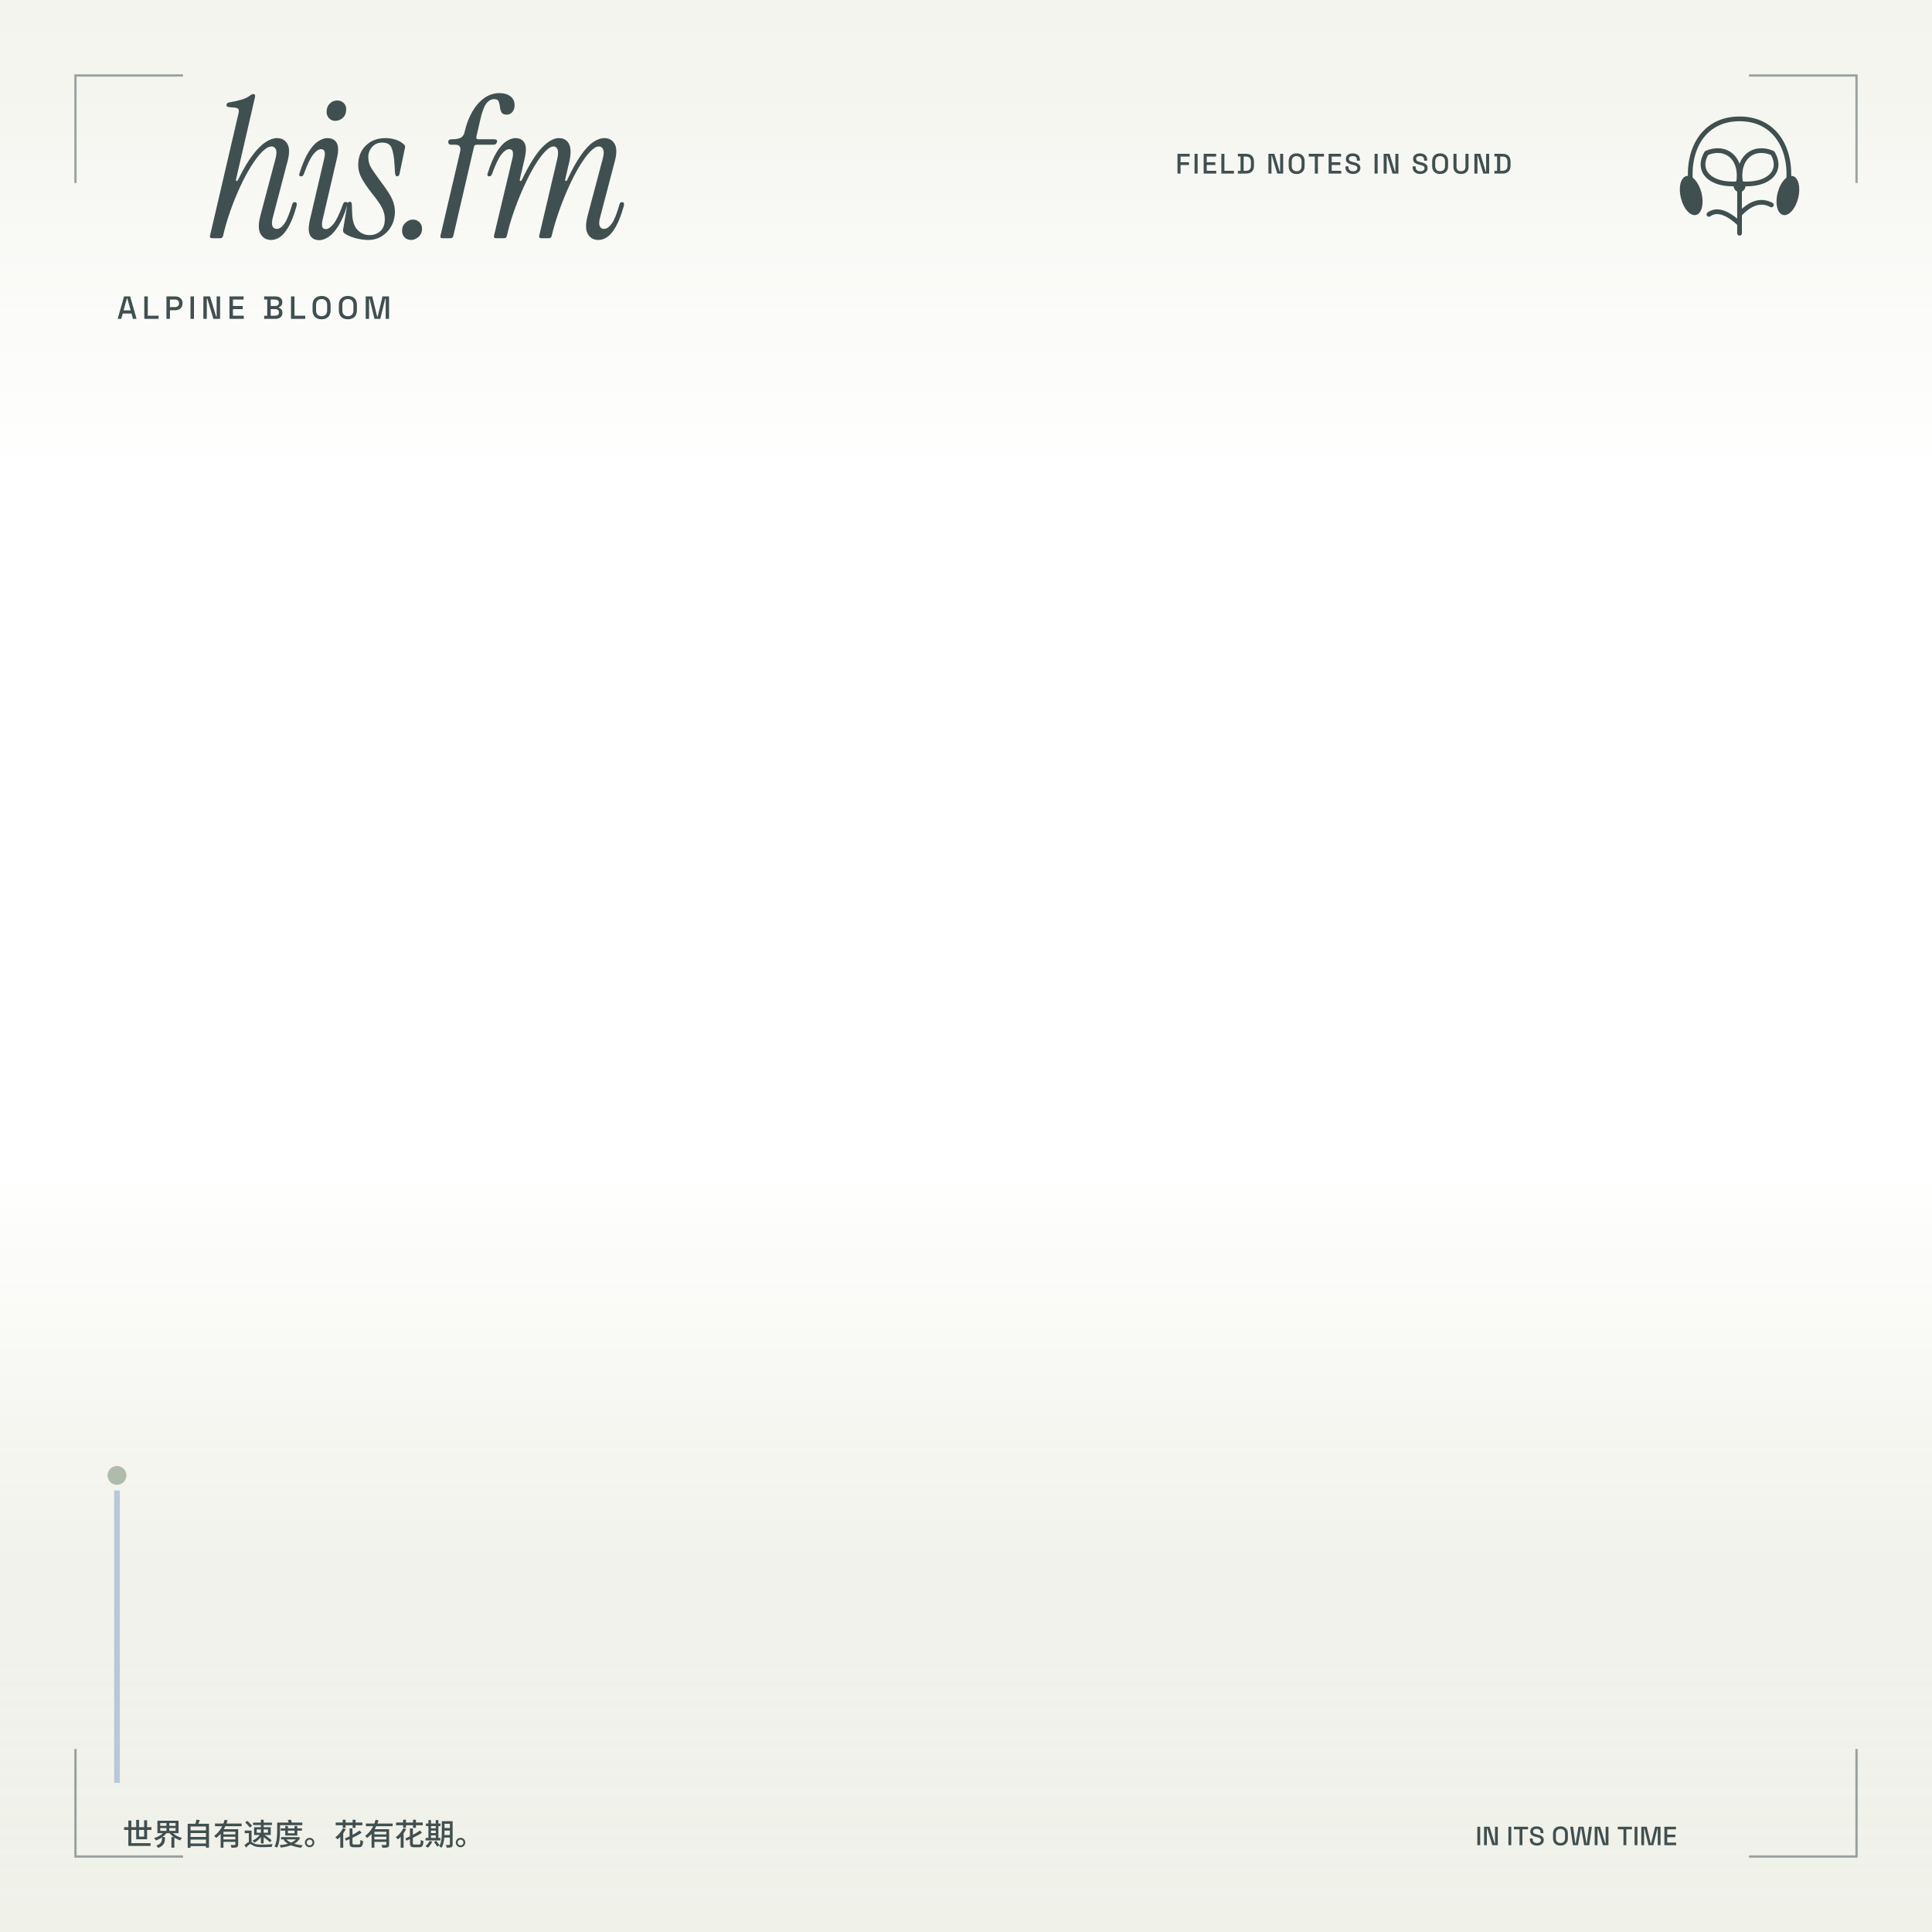
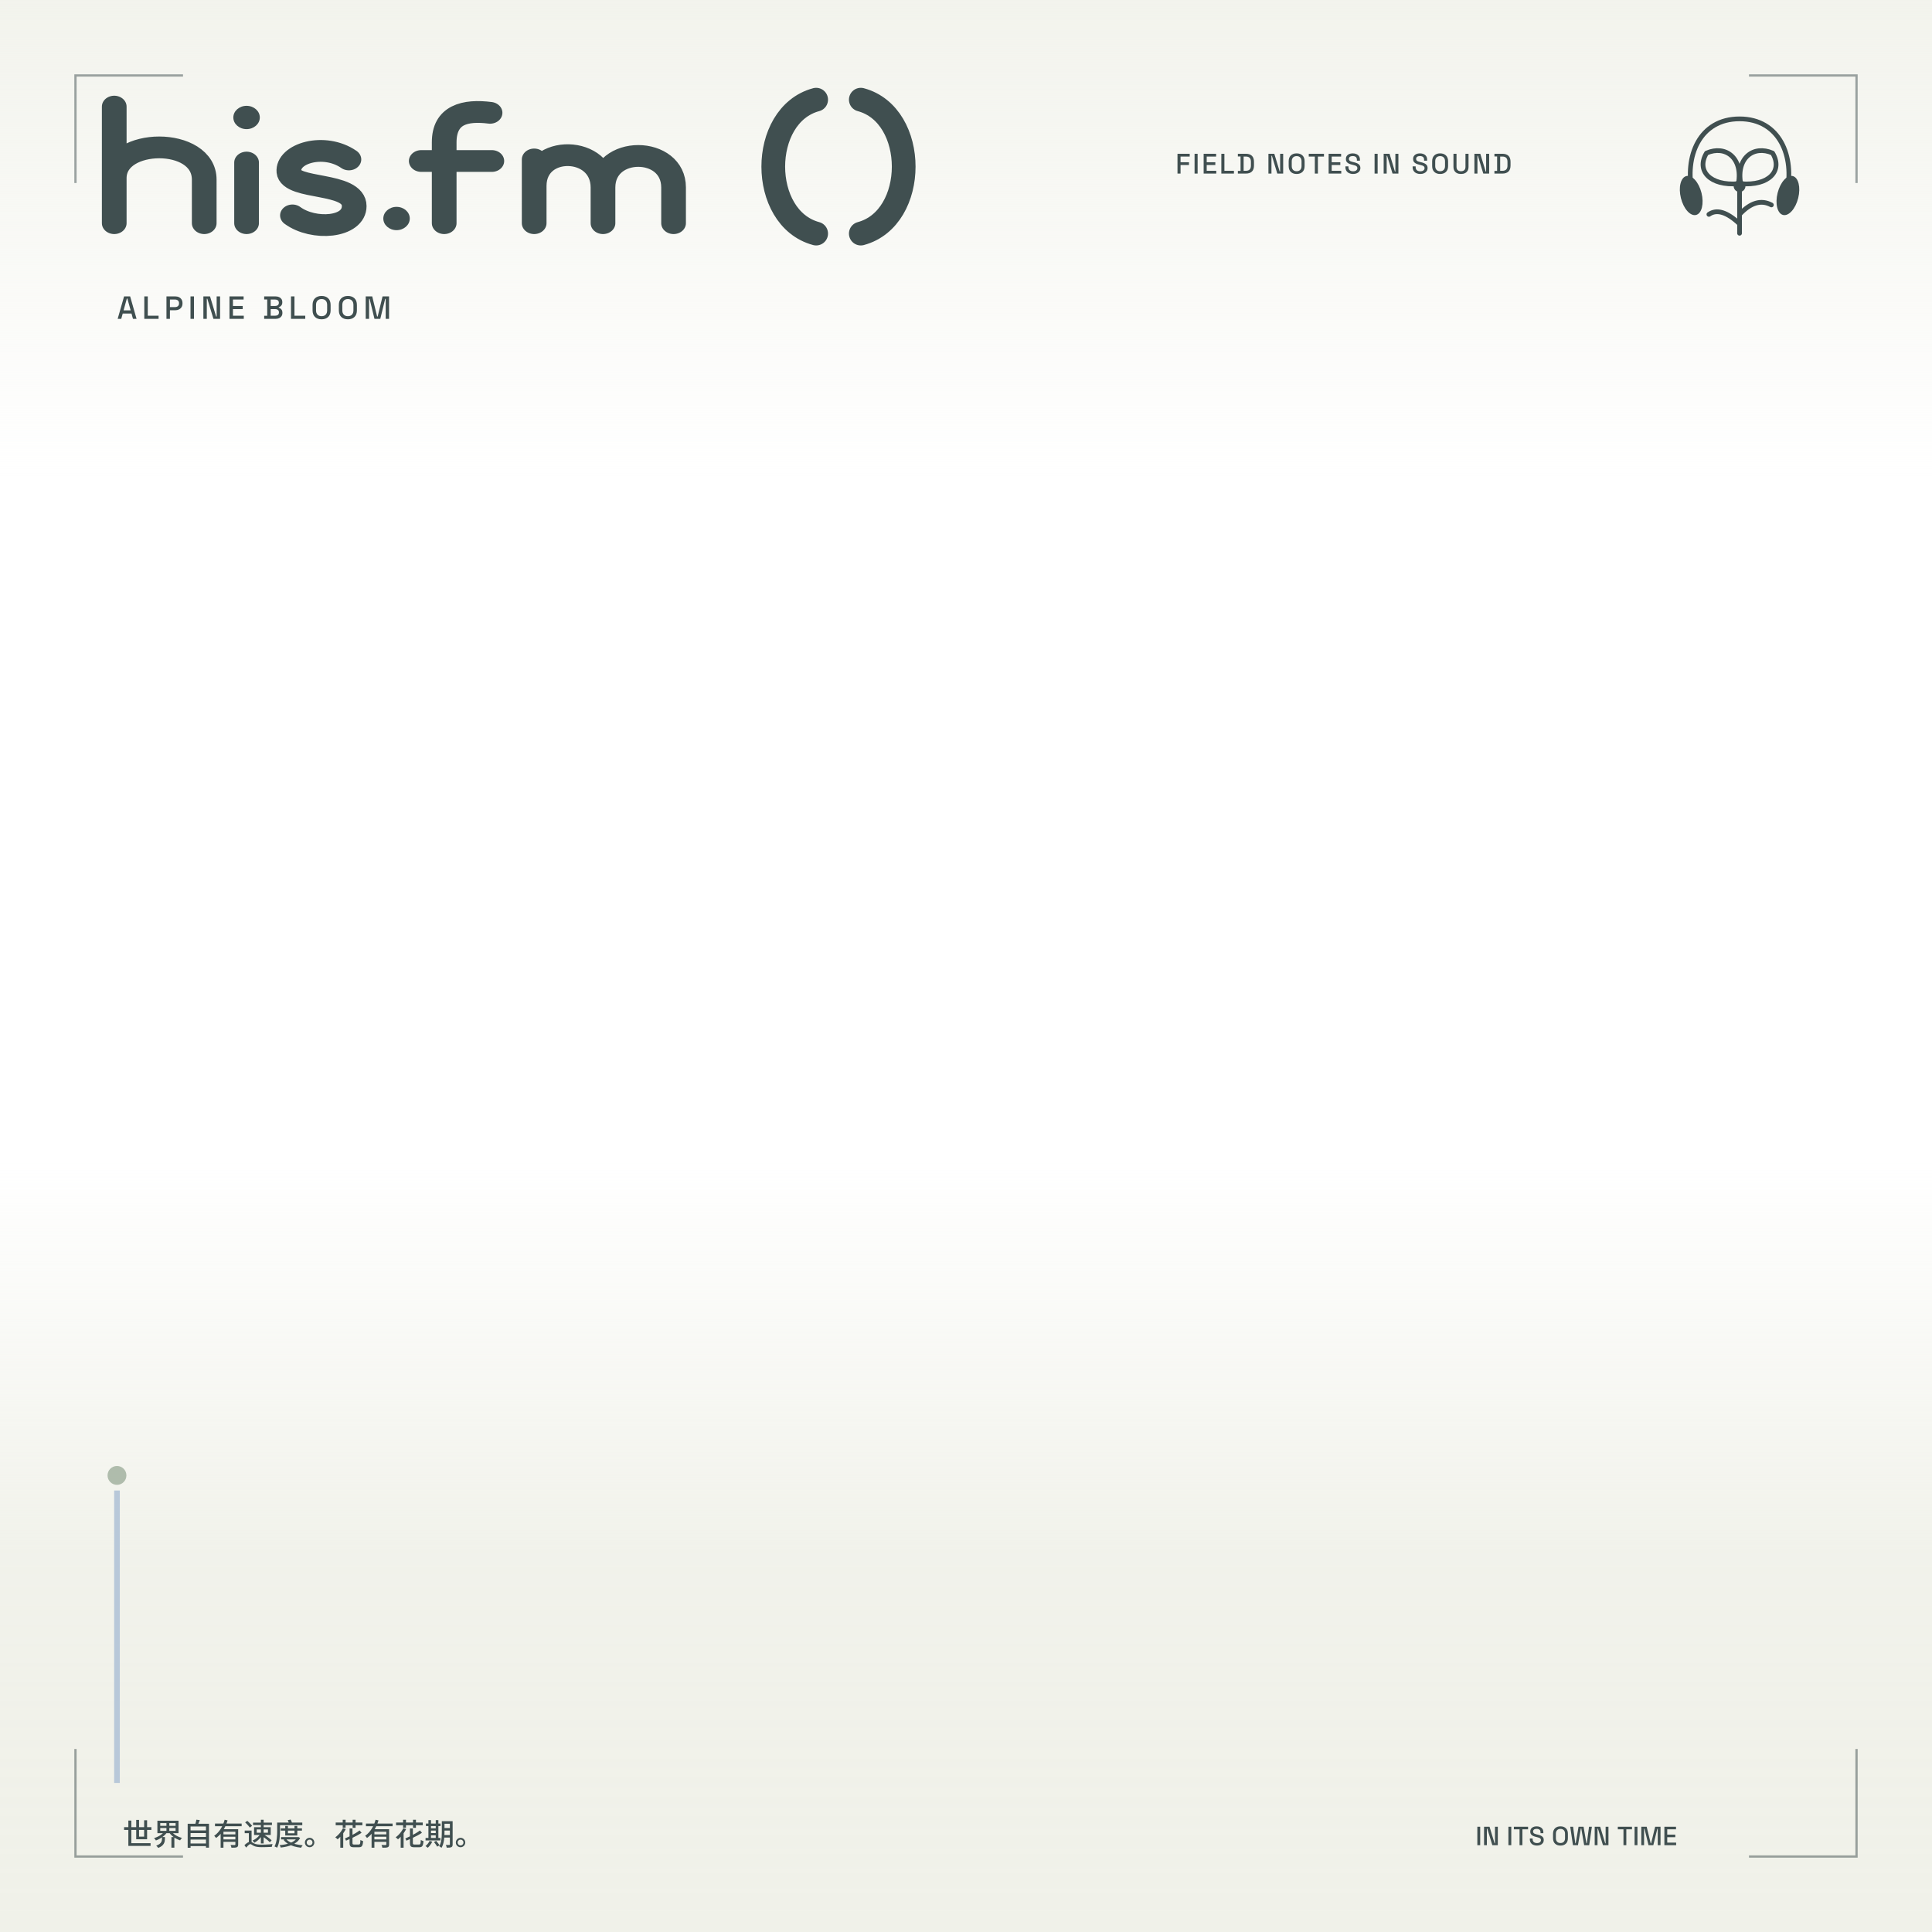
<svg xmlns="http://www.w3.org/2000/svg" width="1600" height="1600" viewBox="0 0 1024 1024" role="img" aria-label="his.fm cover frame">
  <defs>
    <linearGradient id="alpine-mist" x1="0" y1="0" x2="0" y2="1">
      <stop stop-color="#F0F1E9" stop-opacity=".86" />
      <stop offset=".25" stop-color="#F0F1E9" stop-opacity="0" />
      <stop offset=".6" stop-color="#F0F1E9" stop-opacity="0" />
      <stop offset=".8" stop-color="#F0F1E9" stop-opacity=".92" />
      <stop offset="1" stop-color="#F0F1E9" />
    </linearGradient>
  </defs>
  <rect width="1024" height="1024" fill="url(#alpine-mist)" />
  <path d="M40 97V40H97M927 40H984V97M40 927V984H97M927 984H984V927" stroke="#404F50" stroke-opacity=".5" fill="none" stroke-width="1.2" />
-   <g transform="translate(54 41) scale(0.5566667)">
-     <path fill="#404F50" transform="matrix(0.1846966 0 0 -0.1846966 101.6716 153.153)" d="M322 -9Q286 -9 268.0 21.0Q250 51 266 114L343 404Q354 443 346.5 458.0Q339 473 325 473Q303 473 275.5 445.5Q248 418 218.5 370.5Q189 323 161.5 263.5Q134 204 111.0 138.5Q88 73 74 11Q71 0 60 0H18Q4 0 7 13L153 640Q158 658 153.5 665.0Q149 672 135 673L105 676Q90 677 92 689Q94 698 106 700Q142 706 170.0 714.5Q198 723 215 737Q223 743 230 743Q242 743 239 728L141 303Q140 296 144.0 295.0Q148 294 151 300Q191 382 227.0 429.0Q263 476 294.5 496.0Q326 516 352 516Q389 516 406.0 486.0Q423 456 406 394L330 104Q323 76 329.0 62.0Q335 48 351 48Q371 48 390.0 74.5Q409 101 431 175Q434 186 444 186Q452 186 453.5 180.0Q455 174 453 166Q434 98 412.0 59.5Q390 21 367.5 6.0Q345 -9 322 -9ZM652.0 605Q633.0 605 620.5 618.5Q608.0 632 608.0 651Q608.0 678 624.5 694.0Q641.0 710 662.0 710Q682.0 710 695.5 697.5Q709.0 685 709.0 665Q709.0 637 692.0 621.0Q675.0 605 652.0 605ZM570.0 -10Q537.0 -10 523.0 14.5Q509.0 39 522.0 95L596.0 412Q601.0 434 597.5 446.5Q594.0 459 579.0 459Q561.0 459 539.5 432.5Q518.0 406 491.0 332Q487.0 319 477.0 319Q462.0 319 469.0 337Q491.0 406 515.5 445.0Q540.0 484 565.0 500.0Q590.0 516 611.0 516Q646.0 516 660.0 491.5Q674.0 467 661.0 411L587.0 94Q582.0 72 585.5 59.5Q589.0 47 604.0 47Q622.0 47 643.5 73.5Q665.0 100 692.0 174Q696.0 187 706.0 187Q721.0 187 714.0 169Q693.0 101 667.5 61.5Q642.0 22 617.0 6.0Q592.0 -10 570.0 -10ZM824.0 -9Q791.0 -9 754.5 1.0Q718.0 11 699.0 26Q692.0 32 693.0 44L715.0 175Q717.0 188 727.0 188Q738.0 188 738.0 174L740.0 126Q742.0 69 767.5 42.5Q793.0 16 830.0 16Q862.0 16 885.0 36.5Q908.0 57 908.0 97Q908.0 120 901.0 139.5Q894.0 159 879.0 181.5Q864.0 204 838.0 236Q804.0 280 787.5 311.5Q771.0 343 771.0 377Q771.0 440 810.5 478.0Q850.0 516 911.0 516Q938.0 516 963.5 508.0Q989.0 500 1006.0 484Q1015.0 477 1012.0 466L984.0 332Q981.0 319 972.0 319Q963.0 319 961.0 333L958.0 381Q954.0 441 942.5 467.0Q931.0 493 895.0 493Q863.0 493 843.0 471.0Q823.0 449 823.0 418Q823.0 385 841.0 357.5Q859.0 330 890.0 288Q931.0 234 945.5 202.0Q960.0 170 960.0 137Q960.0 95 941.5 62.0Q923.0 29 892.0 10.0Q861.0 -9 824.0 -9ZM1044.0 -9Q1023.0 -9 1010.0 4.5Q997.0 18 997.0 38Q997.0 64 1015.0 80.0Q1033.0 96 1053.0 96Q1073.0 96 1086.5 82.5Q1100.0 69 1100.0 49Q1100.0 23 1082.0 7.0Q1064.0 -9 1044.0 -9ZM1205.0 0Q1192.0 0 1195.0 13L1296.0 445Q1305.0 482 1272.0 482H1251.0Q1235.0 482 1235.0 496Q1235.0 510 1253.0 510Q1284.0 510 1299.5 518.0Q1315.0 526 1320.0 550Q1333.0 607 1358.5 651.5Q1384.0 696 1420.0 722.0Q1456.0 748 1499.0 748Q1534.0 748 1555.5 731.5Q1577.0 715 1577.0 686Q1577.0 664 1565.5 650.5Q1554.0 637 1537.0 637Q1516.0 637 1509.5 649.0Q1503.0 661 1501.5 677.0Q1500.0 693 1495.0 705.0Q1490.0 717 1472.0 717Q1449.0 717 1431.5 694.5Q1414.0 672 1400.0 610L1380.0 523Q1377.0 510 1391.0 510H1471.0Q1490.0 510 1486.0 496Q1483.0 482 1468.0 482H1381.0Q1371.0 482 1368.0 472L1261.0 11Q1258.0 0 1247.0 0ZM2009.0 -9Q1973.0 -9 1955.0 21.0Q1937.0 51 1953.0 114L2030.0 404Q2041.0 443 2033.5 458.0Q2026.0 473 2012.0 473Q1992.0 473 1966.0 445.5Q1940.0 418 1911.5 371.0Q1883.0 324 1856.0 264.0Q1829.0 204 1806.0 139.0Q1783.0 74 1768.0 11Q1765.0 0 1754.0 0H1715.0Q1701.0 0 1704.0 13L1796.0 404Q1805.0 443 1798.5 458.0Q1792.0 473 1778.0 473Q1759.0 473 1733.0 445.5Q1707.0 418 1679.0 371.0Q1651.0 324 1624.0 264.0Q1597.0 204 1574.0 139.0Q1551.0 74 1537.0 11Q1534.0 0 1523.0 0H1482.0Q1468.0 0 1471.0 13L1566.0 412Q1571.0 434 1567.5 446.5Q1564.0 459 1549.0 459Q1531.0 459 1509.5 432.5Q1488.0 406 1461.0 332Q1457.0 319 1447.0 319Q1432.0 319 1439.0 337Q1461.0 406 1485.5 445.0Q1510.0 484 1535.0 500.0Q1560.0 516 1581.0 516Q1614.0 516 1628.0 491.5Q1642.0 467 1629.0 411L1604.0 303Q1603.0 296 1607.0 295.0Q1611.0 294 1614.0 300Q1672.0 420 1719.0 468.0Q1766.0 516 1805.0 516Q1842.0 516 1857.5 486.0Q1873.0 456 1859.0 394L1838.0 303Q1837.0 296 1841.0 295.0Q1845.0 294 1848.0 300Q1886.0 381 1919.5 428.5Q1953.0 476 1983.0 496.0Q2013.0 516 2039.0 516Q2076.0 516 2093.0 486.0Q2110.0 456 2093.0 394L2017.0 104Q2010.0 76 2016.0 62.0Q2022.0 48 2038.0 48Q2058.0 48 2077.5 74.5Q2097.0 101 2118.0 175Q2121.0 186 2131.0 186Q2139.0 186 2140.5 180.0Q2142.0 174 2140.0 166Q2121.0 98 2099.0 59.5Q2077.0 21 2054.5 6.0Q2032.0 -9 2009.0 -9Z" />
+   <g data-cover-lockup="canonical" color="#404F50" transform="translate(40.06107 41) scale(0.5566667)">
+     <g fill="none" stroke="currentColor" stroke-width="14" stroke-linecap="round" stroke-linejoin="round" transform="translate(20 16) scale(1.68 1.48)">
+       <path d="M10 8V83M10 54C10 28 61 27 61 55V83M85 44V83M143 42C129 31 108 38 109 50C110 62 146 56 146 72C146 86 123 88 111 78M197 83V31C197 13 209 10 223 12M184 43H224M248 83V42M248 59C248 32 287 33 287 60V83M287 60C287 33 327 33 327 60V83" />
+       <circle fill="currentColor" stroke="none" cx="85" cy="15" r="7.5" />
+       <circle fill="currentColor" stroke="none" cx="170" cy="80" r="7.5" />
+     </g>
+     <g transform="translate(641.3793 0) scale(1.328125)">
+       <g fill="none" stroke="currentColor" stroke-width="17" stroke-linecap="round">
+         <path d="M48 16C7 27 7 101 48 112M80 16C121 27 121 101 80 112" />
+       </g>
+     </g>
  </g>
  <g transform="translate(882 53) scale(0.625)">
    <g fill="none" stroke="#404F50" stroke-width="4" stroke-linecap="round" stroke-linejoin="round">
      <path d="M24 79C17 48 30 16 64 16C98 16 111 48 104 79M64 70V113M64 105Q48 90 38 97M64 97Q78 82 91 89" />
      <path d="M63 71C39 73 27 60 36 45C52 38 67 49 63 71ZM65 71C89 73 101 60 92 45C76 38 61 49 65 71Z" />
    </g>
    <g fill="#404F50">
      <ellipse cx="23" cy="81" rx="9" ry="17" transform="rotate(-14 23 81)" />
      <ellipse cx="105" cy="81" rx="9" ry="17" transform="rotate(14 105 81)" />
      <circle cx="64" cy="73" r="5" />
    </g>
  </g>
  <path fill="#404F50" d="M62.365 169.0 65.761 157.1H68.981L72.377 169.0H70.475L69.698 166.192H65.044L64.267 169.0ZM65.494 164.498H69.249L67.506 158.243H67.236ZM76.483 169.0V157.1H78.323V167.329H84.048V169.0ZM88.227 169.0V157.1H92.951Q94.049 157.1 94.901 157.533Q95.754 157.965 96.241 158.758Q96.729 159.55 96.729 160.654V160.88Q96.729 161.973 96.227 162.774Q95.726 163.574 94.873 164.004Q94.021 164.434 92.951 164.434H90.066V169.0ZM90.066 162.763H92.765Q93.731 162.763 94.31 162.255Q94.889 161.748 94.889 160.852V160.682Q94.889 159.78 94.316 159.276Q93.743 158.771 92.765 158.771H90.066ZM100.971 169.0V157.1H102.811V169.0ZM107.793 169.0V157.1H111.322L114.559 167.779H114.83V157.1H116.647V169.0H113.118L109.88 158.315H109.61V169.0ZM121.629 169.0V157.1H129.118V158.771H123.469V162.175H128.642V163.846H123.469V167.329H129.209V169.0ZM140.019 169.0V167.373H141.631V158.727H140.019V157.1H146.062Q147.126 157.1 147.931 157.468Q148.735 157.837 149.186 158.508Q149.636 159.18 149.636 160.097V160.255Q149.636 161.077 149.324 161.605Q149.012 162.132 148.581 162.421Q148.149 162.711 147.752 162.836V163.106Q148.149 163.208 148.6 163.5Q149.051 163.793 149.366 164.326Q149.68 164.859 149.68 165.703V165.873Q149.68 166.853 149.218 167.555Q148.756 168.258 147.949 168.629Q147.141 169.0 146.088 169.0ZM143.47 167.329H145.876Q146.797 167.329 147.319 166.889Q147.841 166.448 147.841 165.666V165.508Q147.841 164.726 147.324 164.286Q146.808 163.846 145.876 163.846H143.47ZM143.47 162.174H145.877Q146.741 162.174 147.269 161.737Q147.797 161.3 147.797 160.558V160.388Q147.797 159.635 147.274 159.203Q146.752 158.771 145.877 158.771H143.47ZM154.23 169.0V157.1H156.07V167.329H161.795V169.0ZM170.449 169.238Q168.259 169.238 166.963 168.005Q165.667 166.773 165.667 164.448V161.652Q165.667 159.327 166.963 158.094Q168.259 156.862 170.449 156.862Q172.64 156.862 173.936 158.094Q175.232 159.327 175.232 161.652V164.448Q175.232 166.773 173.936 168.005Q172.64 169.238 170.449 169.238ZM170.449 167.589Q171.85 167.589 172.622 166.763Q173.393 165.937 173.393 164.504V161.596Q173.393 160.163 172.622 159.337Q171.85 158.511 170.449 158.511Q169.066 158.511 168.286 159.337Q167.506 160.163 167.506 161.596V164.504Q167.506 165.937 168.286 166.763Q169.066 167.589 170.449 167.589ZM184.382 169.238Q182.192 169.238 180.895 168.005Q179.599 166.773 179.599 164.448V161.652Q179.599 159.327 180.895 158.094Q182.192 156.862 184.382 156.862Q186.572 156.862 187.869 158.094Q189.165 159.327 189.165 161.652V164.448Q189.165 166.773 187.869 168.005Q186.572 169.238 184.382 169.238ZM184.382 167.589Q185.783 167.589 186.554 166.763Q187.325 165.937 187.325 164.504V161.596Q187.325 160.163 186.554 159.337Q185.783 158.511 184.382 158.511Q182.998 158.511 182.218 159.337Q181.438 160.163 181.438 161.596V164.504Q181.438 165.937 182.218 166.763Q182.998 167.589 184.382 167.589ZM193.839 169.0V157.1H197.29L199.889 167.779H200.159L202.757 157.1H206.208V169.0H204.425V158.398H204.155L201.567 169.0H198.48L195.893 158.398H195.623V169.0Z" />
  <path fill="#404F50" d="M624.095 92.0V81.5H630.569V82.975H625.718V85.998H630.183V87.472H625.718V92.0ZM633.147 92.0V81.5H634.77V92.0ZM637.96 92.0V81.5H644.568V82.975H639.583V85.978H644.148V87.453H639.583V90.525H644.648V92.0ZM647.338 92.0V81.5H648.961V90.525H654.013V92.0ZM656.1 92.0V90.564H657.522V82.936H656.1V81.5H660.305Q662.399 81.5 663.517 82.562Q664.635 83.624 664.635 85.77V87.735Q664.635 89.881 663.517 90.941Q662.399 92.0 660.305 92.0ZM659.145 90.525H660.324Q661.681 90.525 662.347 89.838Q663.012 89.15 663.012 87.79V85.716Q663.012 84.34 662.347 83.66Q661.681 82.98 660.324 82.98H659.145ZM672.294 92.0V81.5H675.409L678.265 90.923H678.504V81.5H680.107V92.0H676.993L674.137 82.572H673.898V92.0ZM687.246 92.21Q685.313 92.21 684.17 91.123Q683.026 90.035 683.026 87.984V85.516Q683.026 83.465 684.17 82.377Q685.313 81.29 687.246 81.29Q689.179 81.29 690.323 82.377Q691.466 83.465 691.466 85.516V87.984Q691.466 90.035 690.323 91.123Q689.179 92.21 687.246 92.21ZM687.246 90.755Q688.482 90.755 689.163 90.026Q689.843 89.297 689.843 88.033V85.467Q689.843 84.203 689.163 83.474Q688.482 82.745 687.246 82.745Q686.025 82.745 685.337 83.474Q684.649 84.203 684.649 85.467V88.033Q684.649 89.297 685.337 90.026Q686.025 90.755 687.246 90.755ZM696.888 92.0V82.975H693.671V81.5H701.729V82.975H698.511V92.0ZM704.205 92.0V81.5H710.813V82.975H705.828V85.978H710.393V87.453H705.828V90.525H710.893V92.0ZM717.155 92.21Q715.971 92.21 715.057 91.788Q714.142 91.366 713.623 90.554Q713.103 89.741 713.103 88.559V88.186H714.707V88.559Q714.707 89.682 715.378 90.234Q716.05 90.785 717.155 90.785Q718.274 90.785 718.848 90.309Q719.421 89.833 719.421 89.093Q719.421 88.59 719.152 88.28Q718.884 87.971 718.385 87.778Q717.886 87.584 717.196 87.424L716.636 87.291Q715.634 87.056 714.896 86.699Q714.157 86.342 713.753 85.76Q713.348 85.179 713.348 84.256Q713.348 83.332 713.8 82.668Q714.253 82.004 715.067 81.647Q715.881 81.29 716.975 81.29Q718.068 81.29 718.93 81.665Q719.792 82.039 720.289 82.776Q720.786 83.512 720.786 84.621V85.16H719.182V84.621Q719.182 83.942 718.905 83.525Q718.628 83.107 718.13 82.911Q717.632 82.715 716.975 82.715Q716.006 82.715 715.479 83.11Q714.952 83.506 714.952 84.217Q714.952 84.69 715.186 84.997Q715.42 85.304 715.869 85.5Q716.319 85.695 716.981 85.846L717.541 85.979Q718.561 86.203 719.343 86.56Q720.126 86.916 720.575 87.513Q721.025 88.11 721.025 89.054Q721.025 89.998 720.548 90.707Q720.071 91.416 719.202 91.813Q718.333 92.21 717.155 92.21ZM728.556 92.0V81.5H730.18V92.0ZM733.37 92.0V81.5H736.484L739.34 90.923H739.579V81.5H741.182V92.0H738.068L735.212 82.572H734.973V92.0ZM752.775 92.21Q751.591 92.21 750.677 91.788Q749.763 91.366 749.243 90.554Q748.723 89.741 748.723 88.559V88.186H750.327V88.559Q750.327 89.682 750.998 90.234Q751.67 90.785 752.775 90.785Q753.895 90.785 754.468 90.309Q755.041 89.833 755.041 89.093Q755.041 88.59 754.773 88.28Q754.504 87.971 754.005 87.778Q753.507 87.584 752.816 87.424L752.256 87.291Q751.255 87.056 750.516 86.699Q749.778 86.342 749.373 85.76Q748.969 85.179 748.969 84.256Q748.969 83.332 749.421 82.668Q749.873 82.004 750.687 81.647Q751.501 81.29 752.595 81.29Q753.688 81.29 754.55 81.665Q755.412 82.039 755.909 82.776Q756.406 83.512 756.406 84.621V85.16H754.803V84.621Q754.803 83.942 754.526 83.525Q754.248 83.107 753.75 82.911Q753.253 82.715 752.595 82.715Q751.627 82.715 751.099 83.11Q750.572 83.506 750.572 84.217Q750.572 84.69 750.806 84.997Q751.04 85.304 751.49 85.5Q751.939 85.695 752.601 85.846L753.161 85.979Q754.181 86.203 754.964 86.56Q755.746 86.916 756.196 87.513Q756.645 88.11 756.645 89.054Q756.645 89.998 756.168 90.707Q755.691 91.416 754.822 91.813Q753.953 92.21 752.775 92.21ZM763.295 92.21Q761.362 92.21 760.218 91.123Q759.074 90.035 759.074 87.984V85.516Q759.074 83.465 760.218 82.377Q761.362 81.29 763.295 81.29Q765.227 81.29 766.371 82.377Q767.515 83.465 767.515 85.516V87.984Q767.515 90.035 766.371 91.123Q765.227 92.21 763.295 92.21ZM763.295 90.755Q764.53 90.755 765.211 90.026Q765.892 89.297 765.892 88.033V85.467Q765.892 84.203 765.211 83.474Q764.53 82.745 763.295 82.745Q762.074 82.745 761.385 83.474Q760.697 84.203 760.697 85.467V88.033Q760.697 89.297 761.385 90.026Q762.074 90.755 763.295 90.755ZM774.357 92.21Q773.125 92.21 772.229 91.764Q771.333 91.317 770.848 90.464Q770.363 89.61 770.363 88.399V81.5H771.986V88.438Q771.986 89.556 772.602 90.155Q773.217 90.755 774.357 90.755Q775.497 90.755 776.113 90.155Q776.729 89.556 776.729 88.438V81.5H778.352V88.399Q778.352 89.61 777.87 90.464Q777.387 91.317 776.488 91.764Q775.59 92.21 774.357 92.21ZM781.471 92.0V81.5H784.585L787.442 90.923H787.68V81.5H789.284V92.0H786.17L783.313 82.572H783.075V92.0ZM792.08 92.0V90.564H793.502V82.936H792.08V81.5H796.284Q798.378 81.5 799.496 82.562Q800.615 83.624 800.615 85.77V87.735Q800.615 89.881 799.496 90.941Q798.378 92.0 796.284 92.0ZM795.125 90.525H796.304Q797.661 90.525 798.326 89.838Q798.991 89.15 798.991 87.79V85.716Q798.991 84.34 798.326 83.66Q797.661 82.98 796.304 82.98H795.125Z" />
  <path d="M62 790V945" stroke="#B8C8D9" stroke-width="3" />
  <circle cx="62" cy="782" r="5" fill="#AFBCAC" />
  <path fill="#404F50" d="M65.767 968.434H80.245V969.9H65.767ZM68.03 964.943H69.608V976.911H79.812V978.379H68.03ZM72.197 964.593H73.7V973.452H76.393V964.758H77.968V974.847H72.197ZM84.93 968.898V970.385H93.067V968.898ZM84.93 966.271V967.735H93.067V966.271ZM83.426 965.021H94.633V971.628H83.426ZM90.955 970.806Q91.509 971.558 92.368 972.21Q93.227 972.861 94.288 973.355Q95.349 973.849 96.469 974.135Q96.304 974.282 96.11 974.514Q95.916 974.746 95.744 974.988Q95.572 975.231 95.452 975.429Q94.303 975.05 93.213 974.439Q92.123 973.828 91.217 973.025Q90.312 972.221 89.679 971.285ZM87.103 970.804 88.426 971.335Q87.786 972.237 86.86 973.036Q85.934 973.836 84.851 974.462Q83.768 975.089 82.642 975.491Q82.539 975.295 82.362 975.066Q82.185 974.837 81.995 974.613Q81.806 974.388 81.634 974.242Q82.713 973.931 83.758 973.404Q84.803 972.877 85.677 972.213Q86.551 971.549 87.103 970.804ZM85.861 973.677H87.409V974.711Q87.409 975.287 87.287 975.925Q87.165 976.564 86.806 977.198Q86.446 977.832 85.738 978.411Q85.029 978.991 83.839 979.442Q83.744 979.252 83.559 979.027Q83.374 978.802 83.175 978.585Q82.976 978.367 82.804 978.221Q83.836 977.855 84.449 977.414Q85.061 976.973 85.364 976.5Q85.667 976.028 85.764 975.554Q85.861 975.08 85.861 974.657ZM88.219 965.667H89.748V971.027H88.219ZM90.852 973.69H92.418V979.301H90.852ZM100.501 970.151H109.538V971.563H100.501ZM100.501 973.606H109.538V975.011H100.501ZM100.501 977.078H109.538V978.49H100.501ZM99.473 966.632H110.763V979.291H109.17V968.081H101.001V979.347H99.473ZM104.092 964.466 105.891 964.684Q105.615 965.431 105.311 966.167Q105.006 966.904 104.734 967.434L103.365 967.176Q103.507 966.788 103.646 966.311Q103.785 965.834 103.908 965.352Q104.032 964.87 104.092 964.466ZM113.955 966.507H128.082V967.93H113.955ZM118.041 972.243H125.308V973.522H118.041ZM116.945 969.526H125.077V970.867H118.439V979.335H116.945ZM124.756 969.526H126.24V977.599Q126.24 978.202 126.087 978.549Q125.935 978.896 125.49 979.084Q125.06 979.255 124.369 979.291Q123.678 979.327 122.671 979.327Q122.628 979.016 122.488 978.588Q122.348 978.161 122.194 977.861Q122.68 977.877 123.127 977.89Q123.575 977.902 123.915 977.899Q124.255 977.895 124.397 977.895Q124.603 977.888 124.68 977.817Q124.756 977.746 124.756 977.572ZM119.072 964.487 120.622 964.848Q120.076 966.616 119.238 968.352Q118.401 970.089 117.231 971.587Q116.061 973.085 114.519 974.166Q114.414 973.995 114.232 973.779Q114.051 973.562 113.868 973.35Q113.686 973.139 113.531 973.001Q114.601 972.278 115.482 971.308Q116.364 970.339 117.056 969.212Q117.748 968.084 118.252 966.883Q118.756 965.681 119.072 964.487ZM118.041 974.921H125.308V976.207H118.041ZM133.344 970.221V976.758H131.894V971.626H129.697V970.221ZM129.931 965.9 131.077 965.092Q131.523 965.474 132.012 965.952Q132.501 966.43 132.93 966.892Q133.36 967.354 133.625 967.731L132.407 968.657Q132.169 968.273 131.753 967.79Q131.337 967.306 130.857 966.807Q130.377 966.307 129.931 965.9ZM132.705 976.125Q133.125 976.125 133.512 976.401Q133.899 976.676 134.579 977.025Q135.369 977.444 136.425 977.567Q137.482 977.691 138.767 977.691Q139.639 977.691 140.667 977.653Q141.695 977.616 142.697 977.546Q143.699 977.475 144.467 977.384Q144.39 977.574 144.3 977.845Q144.21 978.117 144.141 978.392Q144.072 978.668 144.056 978.873Q143.637 978.905 142.977 978.933Q142.317 978.962 141.549 978.986Q140.78 979.01 140.04 979.026Q139.3 979.042 138.722 979.042Q137.294 979.042 136.227 978.877Q135.159 978.713 134.292 978.253Q133.764 977.967 133.375 977.693Q132.986 977.42 132.687 977.42Q132.408 977.42 132.045 977.678Q131.683 977.937 131.288 978.359Q130.892 978.78 130.486 979.261L129.55 977.971Q130.388 977.171 131.219 976.648Q132.05 976.125 132.705 976.125ZM136.062 969.636V971.392H142.024V969.636ZM134.666 968.448H143.492V972.571H134.666ZM134.112 966.038H144.135V967.324H134.112ZM138.266 964.512H139.733V977.057H138.266ZM137.894 972.152 139.004 972.561Q138.544 973.396 137.869 974.185Q137.194 974.973 136.402 975.62Q135.609 976.267 134.795 976.681Q134.692 976.5 134.524 976.289Q134.356 976.077 134.174 975.874Q133.993 975.671 133.83 975.533Q134.617 975.203 135.388 974.674Q136.159 974.144 136.818 973.487Q137.477 972.829 137.894 972.152ZM138.644 973.024 139.508 972.132Q140.281 972.588 141.128 973.164Q141.975 973.741 142.733 974.325Q143.49 974.909 143.97 975.399L143.022 976.427Q142.576 975.937 141.84 975.332Q141.104 974.728 140.265 974.117Q139.426 973.507 138.644 973.024ZM148.782 969.05H160.045V970.266H148.782ZM148.959 973.713H157.957V974.927H148.959ZM151.176 967.805H152.615V971.688H156.09V967.805H157.575V972.86H151.176ZM157.563 973.713H157.863L158.129 973.654L159.078 974.148Q158.415 975.393 157.349 976.275Q156.283 977.157 154.928 977.75Q153.574 978.343 152.023 978.699Q150.472 979.054 148.807 979.246Q148.729 978.978 148.548 978.599Q148.368 978.22 148.187 977.972Q149.716 977.848 151.172 977.561Q152.627 977.274 153.877 976.789Q155.128 976.305 156.078 975.595Q157.028 974.886 157.563 973.914ZM151.59 974.657Q152.379 975.638 153.702 976.332Q155.025 977.027 156.751 977.448Q158.478 977.869 160.456 978.03Q160.3 978.186 160.132 978.422Q159.964 978.659 159.818 978.901Q159.671 979.144 159.577 979.342Q157.534 979.115 155.773 978.598Q154.013 978.081 152.623 977.229Q151.234 976.378 150.287 975.162ZM147.623 965.992H160.217V967.404H147.623ZM146.916 965.992H148.417V970.308Q148.417 971.284 148.361 972.449Q148.305 973.613 148.145 974.835Q147.985 976.056 147.681 977.211Q147.377 978.365 146.874 979.331Q146.725 979.212 146.471 979.083Q146.216 978.954 145.956 978.835Q145.696 978.715 145.497 978.663Q145.991 977.749 146.275 976.676Q146.558 975.603 146.697 974.479Q146.836 973.356 146.876 972.29Q146.916 971.224 146.916 970.317ZM152.502 964.744 154.025 964.394Q154.293 964.896 154.543 965.489Q154.792 966.083 154.891 966.504L153.287 966.911Q153.199 966.483 152.979 965.864Q152.759 965.246 152.502 964.744ZM164.103 974.07Q164.805 974.07 165.366 974.409Q165.927 974.748 166.266 975.314Q166.605 975.88 166.605 976.573Q166.605 977.258 166.266 977.828Q165.927 978.399 165.365 978.738Q164.803 979.076 164.1 979.076Q163.415 979.076 162.846 978.738Q162.277 978.399 161.938 977.828Q161.599 977.258 161.599 976.573Q161.599 975.88 161.938 975.314Q162.277 974.748 162.847 974.409Q163.418 974.07 164.103 974.07ZM164.106 978.113Q164.747 978.113 165.194 977.663Q165.641 977.213 165.641 976.572Q165.641 976.149 165.437 975.799Q165.233 975.45 164.883 975.242Q164.533 975.034 164.103 975.034Q163.687 975.034 163.337 975.242Q162.987 975.45 162.775 975.799Q162.563 976.148 162.563 976.573Q162.563 976.998 162.775 977.351Q162.987 977.704 163.335 977.908Q163.683 978.113 164.106 978.113ZM185.28 969.117H186.826V976.826Q186.826 977.334 186.985 977.481Q187.143 977.628 187.697 977.628Q187.828 977.628 188.159 977.628Q188.491 977.628 188.89 977.628Q189.289 977.628 189.636 977.628Q189.982 977.628 190.143 977.628Q190.494 977.628 190.671 977.441Q190.848 977.254 190.927 976.73Q191.006 976.206 191.045 975.197Q191.216 975.325 191.467 975.451Q191.717 975.576 191.985 975.67Q192.253 975.765 192.468 975.824Q192.375 977.071 192.161 977.781Q191.947 978.492 191.5 978.788Q191.054 979.084 190.252 979.084Q190.139 979.084 189.863 979.084Q189.587 979.084 189.237 979.084Q188.887 979.084 188.537 979.084Q188.187 979.084 187.912 979.084Q187.637 979.084 187.53 979.084Q186.646 979.084 186.16 978.882Q185.673 978.679 185.476 978.188Q185.28 977.696 185.28 976.819ZM190.581 970.166 191.653 971.395Q190.555 972.156 189.188 972.893Q187.821 973.631 186.341 974.309Q184.861 974.988 183.398 975.59Q183.328 975.322 183.143 974.993Q182.958 974.664 182.803 974.432Q184.218 973.846 185.654 973.133Q187.09 972.42 188.37 971.657Q189.65 970.893 190.581 970.166ZM181.776 968.965 183.272 969.432Q182.742 970.486 182.038 971.49Q181.333 972.493 180.541 973.359Q179.749 974.225 178.947 974.876Q178.816 974.73 178.592 974.53Q178.368 974.331 178.126 974.132Q177.885 973.934 177.705 973.812Q178.514 973.247 179.275 972.477Q180.036 971.706 180.679 970.803Q181.323 969.9 181.776 968.965ZM177.924 965.966H192.069V967.416H177.924ZM181.646 964.489H183.177V968.717H181.646ZM186.909 964.489H188.457V968.78H186.909ZM180.368 972.114 181.909 970.573 181.916 970.582V979.337H180.368ZM193.955 966.507H208.082V967.93H193.955ZM198.041 972.243H205.308V973.522H198.041ZM196.945 969.526H205.077V970.867H198.439V979.335H196.945ZM204.756 969.526H206.24V977.599Q206.24 978.202 206.087 978.549Q205.935 978.896 205.49 979.084Q205.06 979.255 204.369 979.291Q203.678 979.327 202.671 979.327Q202.628 979.016 202.488 978.588Q202.348 978.161 202.194 977.861Q202.68 977.877 203.127 977.89Q203.575 977.902 203.915 977.899Q204.255 977.895 204.397 977.895Q204.603 977.888 204.68 977.817Q204.756 977.746 204.756 977.572ZM199.072 964.487 200.622 964.848Q200.076 966.616 199.238 968.352Q198.401 970.089 197.231 971.587Q196.061 973.085 194.519 974.166Q194.414 973.995 194.232 973.779Q194.051 973.562 193.868 973.35Q193.686 973.139 193.531 973.001Q194.601 972.278 195.482 971.308Q196.364 970.339 197.056 969.212Q197.748 968.084 198.252 966.883Q198.756 965.681 199.072 964.487ZM198.041 974.921H205.308V976.207H198.041ZM217.28 969.117H218.826V976.826Q218.826 977.334 218.985 977.481Q219.143 977.628 219.697 977.628Q219.828 977.628 220.159 977.628Q220.491 977.628 220.89 977.628Q221.289 977.628 221.636 977.628Q221.982 977.628 222.143 977.628Q222.494 977.628 222.671 977.441Q222.848 977.254 222.927 976.73Q223.006 976.206 223.045 975.197Q223.216 975.325 223.467 975.451Q223.717 975.576 223.985 975.67Q224.253 975.765 224.468 975.824Q224.375 977.071 224.161 977.781Q223.947 978.492 223.5 978.788Q223.054 979.084 222.252 979.084Q222.139 979.084 221.863 979.084Q221.587 979.084 221.237 979.084Q220.887 979.084 220.537 979.084Q220.187 979.084 219.912 979.084Q219.637 979.084 219.53 979.084Q218.646 979.084 218.16 978.882Q217.673 978.679 217.476 978.188Q217.28 977.696 217.28 976.819ZM222.581 970.166 223.653 971.395Q222.555 972.156 221.188 972.893Q219.821 973.631 218.341 974.309Q216.861 974.988 215.398 975.59Q215.328 975.322 215.143 974.993Q214.958 974.664 214.803 974.432Q216.218 973.846 217.654 973.133Q219.09 972.42 220.37 971.657Q221.65 970.893 222.581 970.166ZM213.776 968.965 215.272 969.432Q214.742 970.486 214.038 971.49Q213.333 972.493 212.541 973.359Q211.749 974.225 210.947 974.876Q210.816 974.73 210.592 974.53Q210.368 974.331 210.126 974.132Q209.885 973.934 209.705 973.812Q210.514 973.247 211.275 972.477Q212.036 971.706 212.679 970.803Q213.323 969.9 213.776 968.965ZM209.924 965.966H224.069V967.416H209.924ZM213.646 964.489H215.177V968.717H213.646ZM218.909 964.489H220.457V968.78H218.909ZM212.368 972.114 213.909 970.573 213.916 970.582V979.337H212.368ZM234.802 965.252H239.108V966.63H234.802ZM234.802 968.9H239.108V970.242H234.802ZM234.788 972.6H239.129V973.96H234.788ZM238.446 965.252H239.905V977.558Q239.905 978.154 239.761 978.496Q239.616 978.839 239.237 979.027Q238.864 979.207 238.261 979.259Q237.658 979.311 236.767 979.302Q236.733 978.993 236.602 978.566Q236.471 978.14 236.317 977.849Q236.899 977.874 237.426 977.874Q237.952 977.874 238.126 977.867Q238.302 977.86 238.374 977.791Q238.446 977.723 238.446 977.54ZM234.172 965.252H235.595V971.095Q235.595 972.027 235.539 973.118Q235.483 974.209 235.32 975.332Q235.156 976.456 234.838 977.505Q234.52 978.554 233.989 979.402Q233.867 979.265 233.643 979.092Q233.419 978.92 233.186 978.765Q232.954 978.611 232.782 978.541Q233.427 977.484 233.722 976.19Q234.016 974.897 234.094 973.571Q234.172 972.245 234.172 971.095ZM225.759 966.515H233.498V967.848H225.759ZM227.728 969.062H231.682V970.243H227.728ZM227.735 971.575H231.689V972.763H227.735ZM225.555 974.143H233.449V975.476H225.555ZM227.072 964.679H228.441V974.65H227.072ZM230.956 964.679H232.352V974.65H230.956ZM227.678 975.721 229.117 976.129Q228.676 977.03 228.027 977.902Q227.378 978.774 226.731 979.364Q226.601 979.233 226.377 979.065Q226.154 978.897 225.922 978.734Q225.689 978.57 225.509 978.476Q226.168 977.955 226.749 977.224Q227.33 976.493 227.678 975.721ZM230.01 976.316 231.172 975.684Q231.492 976.035 231.827 976.461Q232.162 976.888 232.459 977.299Q232.755 977.711 232.926 978.047L231.694 978.762Q231.548 978.435 231.266 978.011Q230.983 977.587 230.653 977.135Q230.323 976.684 230.01 976.316ZM244.103 974.07Q244.805 974.07 245.366 974.409Q245.927 974.748 246.266 975.314Q246.605 975.88 246.605 976.573Q246.605 977.258 246.266 977.828Q245.927 978.399 245.365 978.738Q244.803 979.076 244.1 979.076Q243.415 979.076 242.846 978.738Q242.277 978.399 241.938 977.828Q241.599 977.258 241.599 976.573Q241.599 975.88 241.938 975.314Q242.277 974.748 242.847 974.409Q243.418 974.07 244.103 974.07ZM244.106 978.113Q244.747 978.113 245.194 977.663Q245.641 977.213 245.641 976.572Q245.641 976.149 245.437 975.799Q245.233 975.45 244.883 975.242Q244.533 975.034 244.103 975.034Q243.687 975.034 243.337 975.242Q242.987 975.45 242.775 975.799Q242.563 976.148 242.563 976.573Q242.563 976.998 242.775 977.351Q242.987 977.704 243.335 977.908Q243.683 978.113 244.106 978.113Z" />
  <path fill="#404F50" d="M783.022 978.0V968.2H784.537V978.0ZM786.581 978.0V968.2H789.487L792.153 976.995H792.376V968.2H793.873V978.0H790.966L788.3 969.2H788.077V978.0ZM799.492 978.0V968.2H801.007V978.0ZM805.388 978.0V969.576H802.385V968.2H809.906V969.576H806.903V978.0ZM814.617 978.196Q813.512 978.196 812.659 977.802Q811.805 977.408 811.32 976.65Q810.835 975.892 810.835 974.788V974.44H812.332V974.788Q812.332 975.837 812.959 976.351Q813.585 976.866 814.617 976.866Q815.662 976.866 816.197 976.422Q816.732 975.978 816.732 975.287Q816.732 974.817 816.481 974.528Q816.231 974.24 815.765 974.059Q815.3 973.878 814.655 973.729L814.132 973.605Q813.198 973.386 812.508 973.052Q811.819 972.719 811.442 972.176Q811.064 971.634 811.064 970.772Q811.064 969.91 811.486 969.29Q811.908 968.67 812.668 968.337Q813.428 968.004 814.449 968.004Q815.469 968.004 816.273 968.354Q817.078 968.703 817.542 969.391Q818.006 970.078 818.006 971.113V971.616H816.509V971.113Q816.509 970.479 816.251 970.09Q815.992 969.7 815.527 969.517Q815.062 969.334 814.449 969.334Q813.545 969.334 813.053 969.703Q812.561 970.072 812.561 970.735Q812.561 971.178 812.779 971.464Q812.997 971.75 813.417 971.933Q813.837 972.116 814.454 972.256L814.977 972.38Q815.929 972.59 816.659 972.923Q817.39 973.255 817.809 973.812Q818.229 974.369 818.229 975.25Q818.229 976.132 817.783 976.794Q817.338 977.455 816.527 977.826Q815.716 978.196 814.617 978.196ZM827.077 978.196Q825.273 978.196 824.206 977.181Q823.138 976.166 823.138 974.252V971.948Q823.138 970.034 824.206 969.019Q825.273 968.004 827.077 968.004Q828.881 968.004 829.949 969.019Q831.016 970.034 831.016 971.948V974.252Q831.016 976.166 829.949 977.181Q828.881 978.196 827.077 978.196ZM827.077 976.838Q828.231 976.838 828.866 976.158Q829.501 975.477 829.501 974.298V971.902Q829.501 970.723 828.866 970.042Q828.231 969.362 827.077 969.362Q825.938 969.362 825.295 970.042Q824.653 970.723 824.653 971.902V974.298Q824.653 975.477 825.295 976.158Q825.938 976.838 827.077 976.838ZM833.694 978.0 832.254 968.2H833.764L834.932 976.977H835.155L836.666 968.2H839.319L840.83 976.977H841.053L842.22 968.2H843.731L842.291 978.0H839.633L838.104 969.096H837.881L836.352 978.0ZM845.222 978.0V968.2H848.128L850.795 976.995H851.017V968.2H852.514V978.0H849.607L846.941 969.2H846.719V978.0ZM860.47 978.0V969.576H857.467V968.2H864.988V969.576H861.985V978.0ZM866.365 978.0V968.2H867.88V978.0ZM869.924 978.0V968.2H872.766L874.906 976.995H875.129L877.269 968.2H880.111V978.0H878.642V969.269H878.419L876.289 978.0H873.746L871.615 969.269H871.393V978.0ZM882.155 978.0V968.2H888.322V969.576H883.669V972.38H887.93V973.756H883.669V976.624H888.397V978.0Z" />
</svg>
